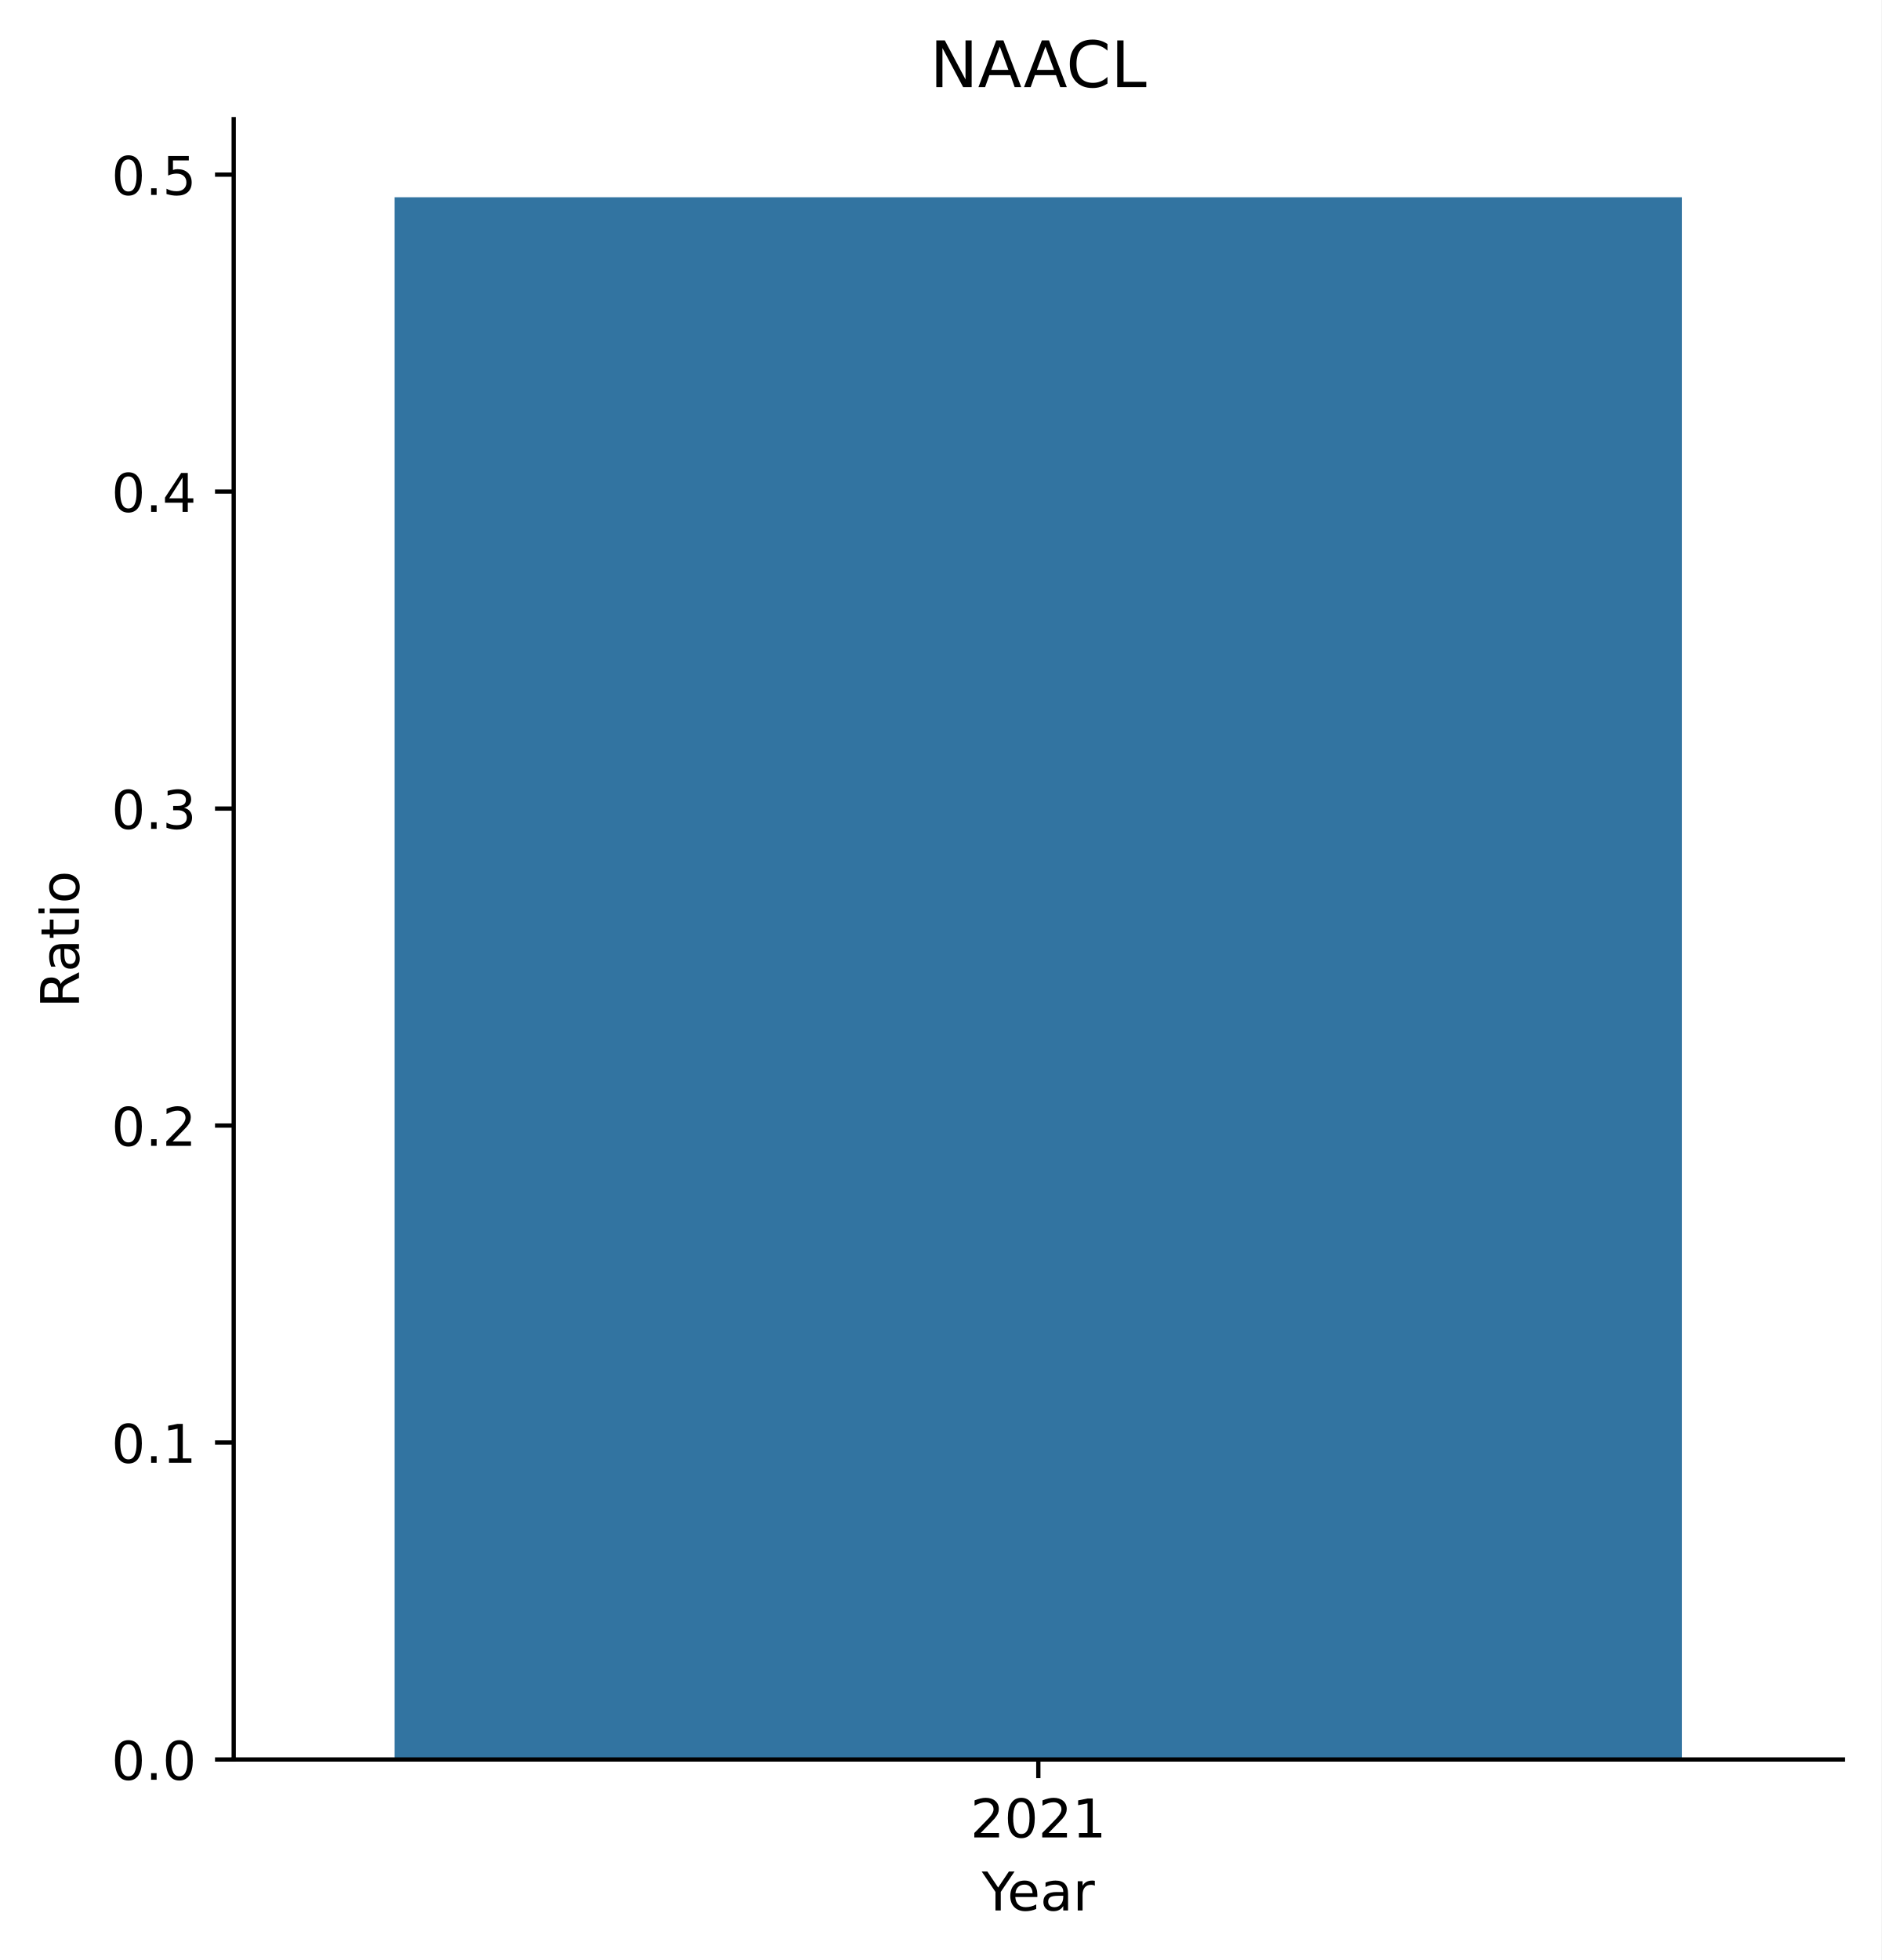
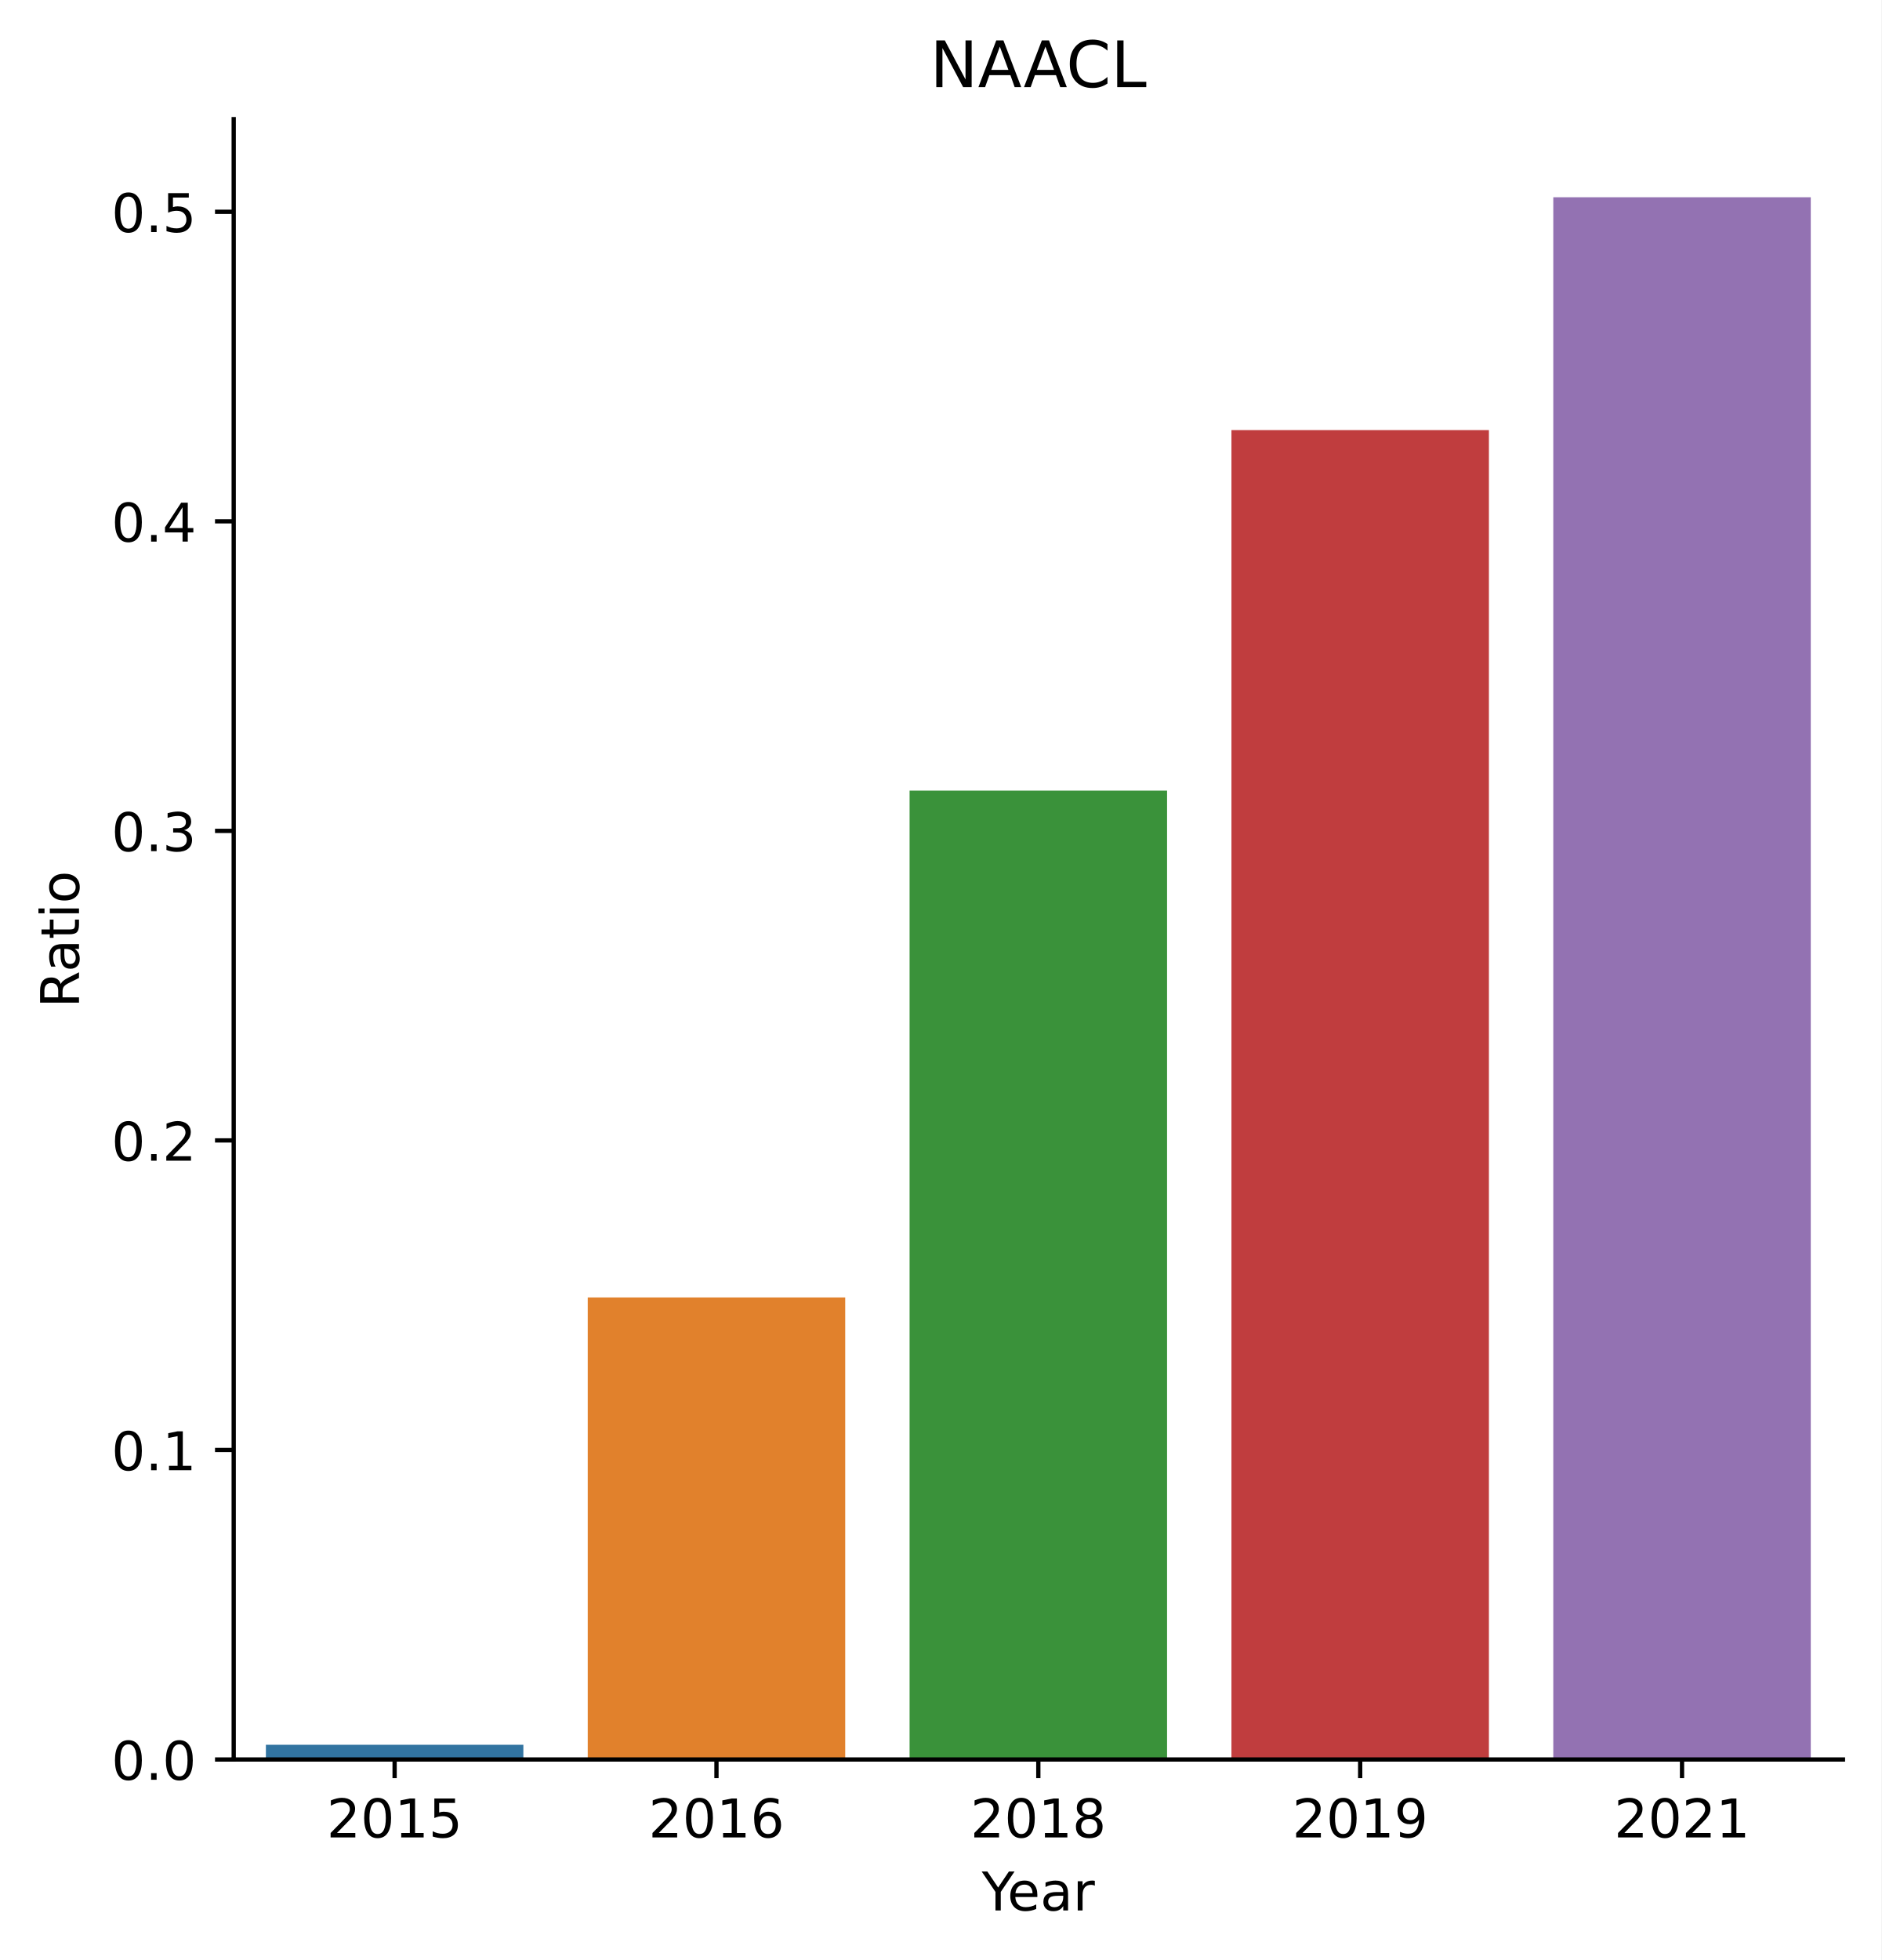
<svg xmlns="http://www.w3.org/2000/svg" xmlns:xlink="http://www.w3.org/1999/xlink" width="352.461pt" height="367.114pt" viewBox="0 0 352.461 367.114" version="1.1">
  <defs>
    <style type="text/css">*{stroke-linejoin: round; stroke-linecap: butt}</style>
  </defs>
  <g id="figure_1">
    <g id="patch_1">
      <path d="M 0 367.114  L 352.461 367.114  L 352.461 0  L 0 0  z " style="fill: #ffffff" />
    </g>
    <g id="axes_1">
      <g id="patch_2">
        <path d="M 43.781 329.558  L 345.261 329.558  L 345.261 22.318  L 43.781 22.318  z " style="fill: #ffffff" />
      </g>
      <g id="patch_3">
-         <path d="M 73.929 329.558  L 315.113 329.558  L 315.113 36.949  L 73.929 36.949  z " clip-path="url(#p5f34c138b4)" style="fill: #3274a1" />
+         <path d="M 49.811 329.558  L 98.048 329.558  L 98.048 326.797  L 49.811 326.797  z " clip-path="url(#pc12e7c2796)" style="fill: #3274a1" />
+       </g>
+       <g id="patch_4">
+         <path d="M 110.107 329.558  L 158.344 329.558  L 158.344 243.024  L 110.107 243.024  z " clip-path="url(#pc12e7c2796)" style="fill: #e1812c" />
+       </g>
+       <g id="patch_5">
+         <path d="M 170.403 329.558  L 218.64 329.558  L 218.64 148.088  L 170.403 148.088  z " clip-path="url(#pc12e7c2796)" style="fill: #3a923a" />
+       </g>
+       <g id="patch_6">
+         <path d="M 230.699 329.558  L 278.936 329.558  L 278.936 80.558  L 230.699 80.558  z " clip-path="url(#pc12e7c2796)" style="fill: #c03d3e" />
+       </g>
+       <g id="patch_7">
+         <path d="M 290.995 329.558  L 339.232 329.558  L 339.232 36.949  L 290.995 36.949  z " clip-path="url(#pc12e7c2796)" style="fill: #9372b2" />
      </g>
      <g id="matplotlib.axis_1">
        <g id="xtick_1">
          <g id="line2d_1">
            <defs>
-               <path id="m0e3c202ce4" d="M 0 0  L 0 3.5  " style="stroke: #000000; stroke-width: 0.8" />
-             </defs>
-             <g>
-               <use xlink:href="#m0e3c202ce4" x="194.521" y="329.558" style="stroke: #000000; stroke-width: 0.8" />
+               <path id="m706f159733" d="M 0 0  L 0 3.5  " style="stroke: #000000; stroke-width: 0.8" />
+             </defs>
+             <g>
+               <use xlink:href="#m706f159733" x="73.929" y="329.558" style="stroke: #000000; stroke-width: 0.8" />
            </g>
          </g>
          <g id="text_1">
-             <g transform="translate(181.7962 344.1566)scale(0.1 -0.1)">
+             <g transform="translate(61.20425 344.1566)scale(0.1 -0.1)">
              <defs>
                <path id="DejaVuSans-32" d="M 1228 531  L 3431 531  L 3431 0  L 469 0  L 469 531  Q 828 903 1448 1529  Q 2069 2156 2228 2338  Q 2531 2678 2651 2914  Q 2772 3150 2772 3378  Q 2772 3750 2511 3984  Q 2250 4219 1831 4219  Q 1534 4219 1204 4116  Q 875 4013 500 3803  L 500 4441  Q 881 4594 1212 4672  Q 1544 4750 1819 4750  Q 2544 4750 2975 4387  Q 3406 4025 3406 3419  Q 3406 3131 3298 2873  Q 3191 2616 2906 2266  Q 2828 2175 2409 1742  Q 1991 1309 1228 531  z " transform="scale(0.015625)" />
                <path id="DejaVuSans-30" d="M 2034 4250  Q 1547 4250 1301 3770  Q 1056 3291 1056 2328  Q 1056 1369 1301 889  Q 1547 409 2034 409  Q 2525 409 2770 889  Q 3016 1369 3016 2328  Q 3016 3291 2770 3770  Q 2525 4250 2034 4250  z M 2034 4750  Q 2819 4750 3233 4129  Q 3647 3509 3647 2328  Q 3647 1150 3233 529  Q 2819 -91 2034 -91  Q 1250 -91 836 529  Q 422 1150 422 2328  Q 422 3509 836 4129  Q 1250 4750 2034 4750  z " transform="scale(0.015625)" />
                <path id="DejaVuSans-31" d="M 794 531  L 1825 531  L 1825 4091  L 703 3866  L 703 4441  L 1819 4666  L 2450 4666  L 2450 531  L 3481 531  L 3481 0  L 794 0  L 794 531  z " transform="scale(0.015625)" />
-               </defs>
+                 <path id="DejaVuSans-35" d="M 691 4666  L 3169 4666  L 3169 4134  L 1269 4134  L 1269 2991  Q 1406 3038 1543 3061  Q 1681 3084 1819 3084  Q 2600 3084 3056 2656  Q 3513 2228 3513 1497  Q 3513 744 3044 326  Q 2575 -91 1722 -91  Q 1428 -91 1123 -41  Q 819 9 494 109  L 494 744  Q 775 591 1075 516  Q 1375 441 1709 441  Q 2250 441 2565 725  Q 2881 1009 2881 1497  Q 2881 1984 2565 2268  Q 2250 2553 1709 2553  Q 1456 2553 1204 2497  Q 953 2441 691 2322  L 691 4666  z " transform="scale(0.015625)" />
+               </defs>
+               <use xlink:href="#DejaVuSans-32" />
+               <use xlink:href="#DejaVuSans-30" x="63.623" />
+               <use xlink:href="#DejaVuSans-31" x="127.246" />
+               <use xlink:href="#DejaVuSans-35" x="190.869" />
+             </g>
+           </g>
+         </g>
+         <g id="xtick_2">
+           <g id="line2d_2">
+             <g>
+               <use xlink:href="#m706f159733" x="134.225" y="329.558" style="stroke: #000000; stroke-width: 0.8" />
+             </g>
+           </g>
+           <g id="text_2">
+             <g transform="translate(121.5002 344.1566)scale(0.1 -0.1)">
+               <defs>
+                 <path id="DejaVuSans-36" d="M 2113 2584  Q 1688 2584 1439 2293  Q 1191 2003 1191 1497  Q 1191 994 1439 701  Q 1688 409 2113 409  Q 2538 409 2786 701  Q 3034 994 3034 1497  Q 3034 2003 2786 2293  Q 2538 2584 2113 2584  z M 3366 4563  L 3366 3988  Q 3128 4100 2886 4159  Q 2644 4219 2406 4219  Q 1781 4219 1451 3797  Q 1122 3375 1075 2522  Q 1259 2794 1537 2939  Q 1816 3084 2150 3084  Q 2853 3084 3261 2657  Q 3669 2231 3669 1497  Q 3669 778 3244 343  Q 2819 -91 2113 -91  Q 1303 -91 875 529  Q 447 1150 447 2328  Q 447 3434 972 4092  Q 1497 4750 2381 4750  Q 2619 4750 2861 4703  Q 3103 4656 3366 4563  z " transform="scale(0.015625)" />
+               </defs>
+               <use xlink:href="#DejaVuSans-32" />
+               <use xlink:href="#DejaVuSans-30" x="63.623" />
+               <use xlink:href="#DejaVuSans-31" x="127.246" />
+               <use xlink:href="#DejaVuSans-36" x="190.869" />
+             </g>
+           </g>
+         </g>
+         <g id="xtick_3">
+           <g id="line2d_3">
+             <g>
+               <use xlink:href="#m706f159733" x="194.521" y="329.558" style="stroke: #000000; stroke-width: 0.8" />
+             </g>
+           </g>
+           <g id="text_3">
+             <g transform="translate(181.7962 344.1566)scale(0.1 -0.1)">
+               <defs>
+                 <path id="DejaVuSans-38" d="M 2034 2216  Q 1584 2216 1326 1975  Q 1069 1734 1069 1313  Q 1069 891 1326 650  Q 1584 409 2034 409  Q 2484 409 2743 651  Q 3003 894 3003 1313  Q 3003 1734 2745 1975  Q 2488 2216 2034 2216  z M 1403 2484  Q 997 2584 770 2862  Q 544 3141 544 3541  Q 544 4100 942 4425  Q 1341 4750 2034 4750  Q 2731 4750 3128 4425  Q 3525 4100 3525 3541  Q 3525 3141 3298 2862  Q 3072 2584 2669 2484  Q 3125 2378 3379 2068  Q 3634 1759 3634 1313  Q 3634 634 3220 271  Q 2806 -91 2034 -91  Q 1263 -91 848 271  Q 434 634 434 1313  Q 434 1759 690 2068  Q 947 2378 1403 2484  z M 1172 3481  Q 1172 3119 1398 2916  Q 1625 2713 2034 2713  Q 2441 2713 2670 2916  Q 2900 3119 2900 3481  Q 2900 3844 2670 4047  Q 2441 4250 2034 4250  Q 1625 4250 1398 4047  Q 1172 3844 1172 3481  z " transform="scale(0.015625)" />
+               </defs>
+               <use xlink:href="#DejaVuSans-32" />
+               <use xlink:href="#DejaVuSans-30" x="63.623" />
+               <use xlink:href="#DejaVuSans-31" x="127.246" />
+               <use xlink:href="#DejaVuSans-38" x="190.869" />
+             </g>
+           </g>
+         </g>
+         <g id="xtick_4">
+           <g id="line2d_4">
+             <g>
+               <use xlink:href="#m706f159733" x="254.817" y="329.558" style="stroke: #000000; stroke-width: 0.8" />
+             </g>
+           </g>
+           <g id="text_4">
+             <g transform="translate(242.0923 344.1566)scale(0.1 -0.1)">
+               <defs>
+                 <path id="DejaVuSans-39" d="M 703 97  L 703 672  Q 941 559 1184 500  Q 1428 441 1663 441  Q 2288 441 2617 861  Q 2947 1281 2994 2138  Q 2813 1869 2534 1725  Q 2256 1581 1919 1581  Q 1219 1581 811 2004  Q 403 2428 403 3163  Q 403 3881 828 4315  Q 1253 4750 1959 4750  Q 2769 4750 3195 4129  Q 3622 3509 3622 2328  Q 3622 1225 3098 567  Q 2575 -91 1691 -91  Q 1453 -91 1209 -44  Q 966 3 703 97  z M 1959 2075  Q 2384 2075 2632 2365  Q 2881 2656 2881 3163  Q 2881 3666 2632 3958  Q 2384 4250 1959 4250  Q 1534 4250 1286 3958  Q 1038 3666 1038 3163  Q 1038 2656 1286 2365  Q 1534 2075 1959 2075  z " transform="scale(0.015625)" />
+               </defs>
+               <use xlink:href="#DejaVuSans-32" />
+               <use xlink:href="#DejaVuSans-30" x="63.623" />
+               <use xlink:href="#DejaVuSans-31" x="127.246" />
+               <use xlink:href="#DejaVuSans-39" x="190.869" />
+             </g>
+           </g>
+         </g>
+         <g id="xtick_5">
+           <g id="line2d_5">
+             <g>
+               <use xlink:href="#m706f159733" x="315.113" y="329.558" style="stroke: #000000; stroke-width: 0.8" />
+             </g>
+           </g>
+           <g id="text_5">
+             <g transform="translate(302.3883 344.1566)scale(0.1 -0.1)">
              <use xlink:href="#DejaVuSans-32" />
              <use xlink:href="#DejaVuSans-30" x="63.623" />
              <use xlink:href="#DejaVuSans-32" x="127.246" />
              <use xlink:href="#DejaVuSans-31" x="190.869" />
            </g>
          </g>
        </g>
-         <g id="text_2">
+         <g id="text_6">
          <g transform="translate(183.9338 357.8347)scale(0.1 -0.1)">
            <defs>
              <path id="DejaVuSans-59" d="M -13 4666  L 666 4666  L 1959 2747  L 3244 4666  L 3922 4666  L 2272 2222  L 2272 0  L 1638 0  L 1638 2222  L -13 4666  z " transform="scale(0.015625)" />
              <path id="DejaVuSans-65" d="M 3597 1894  L 3597 1613  L 953 1613  Q 991 1019 1311 708  Q 1631 397 2203 397  Q 2534 397 2845 478  Q 3156 559 3463 722  L 3463 178  Q 3153 47 2828 -22  Q 2503 -91 2169 -91  Q 1331 -91 842 396  Q 353 884 353 1716  Q 353 2575 817 3079  Q 1281 3584 2069 3584  Q 2775 3584 3186 3129  Q 3597 2675 3597 1894  z M 3022 2063  Q 3016 2534 2758 2815  Q 2500 3097 2075 3097  Q 1594 3097 1305 2825  Q 1016 2553 972 2059  L 3022 2063  z " transform="scale(0.015625)" />
              <path id="DejaVuSans-61" d="M 2194 1759  Q 1497 1759 1228 1600  Q 959 1441 959 1056  Q 959 750 1161 570  Q 1363 391 1709 391  Q 2188 391 2477 730  Q 2766 1069 2766 1631  L 2766 1759  L 2194 1759  z M 3341 1997  L 3341 0  L 2766 0  L 2766 531  Q 2569 213 2275 61  Q 1981 -91 1556 -91  Q 1019 -91 701 211  Q 384 513 384 1019  Q 384 1609 779 1909  Q 1175 2209 1959 2209  L 2766 2209  L 2766 2266  Q 2766 2663 2505 2880  Q 2244 3097 1772 3097  Q 1472 3097 1187 3025  Q 903 2953 641 2809  L 641 3341  Q 956 3463 1253 3523  Q 1550 3584 1831 3584  Q 2591 3584 2966 3190  Q 3341 2797 3341 1997  z " transform="scale(0.015625)" />
              <path id="DejaVuSans-72" d="M 2631 2963  Q 2534 3019 2420 3045  Q 2306 3072 2169 3072  Q 1681 3072 1420 2755  Q 1159 2438 1159 1844  L 1159 0  L 581 0  L 581 3500  L 1159 3500  L 1159 2956  Q 1341 3275 1631 3429  Q 1922 3584 2338 3584  Q 2397 3584 2469 3576  Q 2541 3569 2628 3553  L 2631 2963  z " transform="scale(0.015625)" />
            </defs>
            <use xlink:href="#DejaVuSans-59" />
            <use xlink:href="#DejaVuSans-65" x="47.834" />
            <use xlink:href="#DejaVuSans-61" x="109.357" />
            <use xlink:href="#DejaVuSans-72" x="170.637" />
          </g>
        </g>
      </g>
      <g id="matplotlib.axis_2">
        <g id="ytick_1">
-           <g id="line2d_2">
-             <defs>
-               <path id="m6e0f5678db" d="M 0 0  L -3.5 0  " style="stroke: #000000; stroke-width: 0.8" />
-             </defs>
-             <g>
-               <use xlink:href="#m6e0f5678db" x="43.781" y="329.558" style="stroke: #000000; stroke-width: 0.8" />
-             </g>
-           </g>
-           <g id="text_3">
+           <g id="line2d_6">
+             <defs>
+               <path id="me08c89648e" d="M 0 0  L -3.5 0  " style="stroke: #000000; stroke-width: 0.8" />
+             </defs>
+             <g>
+               <use xlink:href="#me08c89648e" x="43.781" y="329.558" style="stroke: #000000; stroke-width: 0.8" />
+             </g>
+           </g>
+           <g id="text_7">
            <g transform="translate(20.87813 333.3573)scale(0.1 -0.1)">
              <defs>
                <path id="DejaVuSans-2e" d="M 684 794  L 1344 794  L 1344 0  L 684 0  L 684 794  z " transform="scale(0.015625)" />
              </defs>
              <use xlink:href="#DejaVuSans-30" />
              <use xlink:href="#DejaVuSans-2e" x="63.623" />
              <use xlink:href="#DejaVuSans-30" x="95.41" />
            </g>
          </g>
        </g>
        <g id="ytick_2">
-           <g id="line2d_3">
-             <g>
-               <use xlink:href="#m6e0f5678db" x="43.781" y="270.188" style="stroke: #000000; stroke-width: 0.8" />
-             </g>
-           </g>
-           <g id="text_4">
-             <g transform="translate(20.87813 273.9873)scale(0.1 -0.1)">
+           <g id="line2d_7">
+             <g>
+               <use xlink:href="#me08c89648e" x="43.781" y="271.58" style="stroke: #000000; stroke-width: 0.8" />
+             </g>
+           </g>
+           <g id="text_8">
+             <g transform="translate(20.87813 275.3793)scale(0.1 -0.1)">
              <use xlink:href="#DejaVuSans-30" />
              <use xlink:href="#DejaVuSans-2e" x="63.623" />
              <use xlink:href="#DejaVuSans-31" x="95.41" />
            </g>
          </g>
        </g>
        <g id="ytick_3">
-           <g id="line2d_4">
-             <g>
-               <use xlink:href="#m6e0f5678db" x="43.781" y="210.818" style="stroke: #000000; stroke-width: 0.8" />
-             </g>
-           </g>
-           <g id="text_5">
-             <g transform="translate(20.87813 214.6172)scale(0.1 -0.1)">
+           <g id="line2d_8">
+             <g>
+               <use xlink:href="#me08c89648e" x="43.781" y="213.602" style="stroke: #000000; stroke-width: 0.8" />
+             </g>
+           </g>
+           <g id="text_9">
+             <g transform="translate(20.87813 217.4013)scale(0.1 -0.1)">
              <use xlink:href="#DejaVuSans-30" />
              <use xlink:href="#DejaVuSans-2e" x="63.623" />
              <use xlink:href="#DejaVuSans-32" x="95.41" />
            </g>
          </g>
        </g>
        <g id="ytick_4">
-           <g id="line2d_5">
-             <g>
-               <use xlink:href="#m6e0f5678db" x="43.781" y="151.448" style="stroke: #000000; stroke-width: 0.8" />
-             </g>
-           </g>
-           <g id="text_6">
-             <g transform="translate(20.87813 155.2472)scale(0.1 -0.1)">
+           <g id="line2d_9">
+             <g>
+               <use xlink:href="#me08c89648e" x="43.781" y="155.624" style="stroke: #000000; stroke-width: 0.8" />
+             </g>
+           </g>
+           <g id="text_10">
+             <g transform="translate(20.87813 159.4233)scale(0.1 -0.1)">
              <defs>
                <path id="DejaVuSans-33" d="M 2597 2516  Q 3050 2419 3304 2112  Q 3559 1806 3559 1356  Q 3559 666 3084 287  Q 2609 -91 1734 -91  Q 1441 -91 1130 -33  Q 819 25 488 141  L 488 750  Q 750 597 1062 519  Q 1375 441 1716 441  Q 2309 441 2620 675  Q 2931 909 2931 1356  Q 2931 1769 2642 2001  Q 2353 2234 1838 2234  L 1294 2234  L 1294 2753  L 1863 2753  Q 2328 2753 2575 2939  Q 2822 3125 2822 3475  Q 2822 3834 2567 4026  Q 2313 4219 1838 4219  Q 1578 4219 1281 4162  Q 984 4106 628 3988  L 628 4550  Q 988 4650 1302 4700  Q 1616 4750 1894 4750  Q 2613 4750 3031 4423  Q 3450 4097 3450 3541  Q 3450 3153 3228 2886  Q 3006 2619 2597 2516  z " transform="scale(0.015625)" />
              </defs>
              <use xlink:href="#DejaVuSans-30" />
              <use xlink:href="#DejaVuSans-2e" x="63.623" />
              <use xlink:href="#DejaVuSans-33" x="95.41" />
            </g>
          </g>
        </g>
        <g id="ytick_5">
-           <g id="line2d_6">
-             <g>
-               <use xlink:href="#m6e0f5678db" x="43.781" y="92.078" style="stroke: #000000; stroke-width: 0.8" />
-             </g>
-           </g>
-           <g id="text_7">
-             <g transform="translate(20.87813 95.87715)scale(0.1 -0.1)">
+           <g id="line2d_10">
+             <g>
+               <use xlink:href="#me08c89648e" x="43.781" y="97.646" style="stroke: #000000; stroke-width: 0.8" />
+             </g>
+           </g>
+           <g id="text_11">
+             <g transform="translate(20.87813 101.4453)scale(0.1 -0.1)">
              <defs>
                <path id="DejaVuSans-34" d="M 2419 4116  L 825 1625  L 2419 1625  L 2419 4116  z M 2253 4666  L 3047 4666  L 3047 1625  L 3713 1625  L 3713 1100  L 3047 1100  L 3047 0  L 2419 0  L 2419 1100  L 313 1100  L 313 1709  L 2253 4666  z " transform="scale(0.015625)" />
              </defs>
              <use xlink:href="#DejaVuSans-30" />
              <use xlink:href="#DejaVuSans-2e" x="63.623" />
              <use xlink:href="#DejaVuSans-34" x="95.41" />
            </g>
          </g>
        </g>
        <g id="ytick_6">
-           <g id="line2d_7">
-             <g>
-               <use xlink:href="#m6e0f5678db" x="43.781" y="32.708" style="stroke: #000000; stroke-width: 0.8" />
-             </g>
-           </g>
-           <g id="text_8">
-             <g transform="translate(20.87813 36.5071)scale(0.1 -0.1)">
-               <defs>
-                 <path id="DejaVuSans-35" d="M 691 4666  L 3169 4666  L 3169 4134  L 1269 4134  L 1269 2991  Q 1406 3038 1543 3061  Q 1681 3084 1819 3084  Q 2600 3084 3056 2656  Q 3513 2228 3513 1497  Q 3513 744 3044 326  Q 2575 -91 1722 -91  Q 1428 -91 1123 -41  Q 819 9 494 109  L 494 744  Q 775 591 1075 516  Q 1375 441 1709 441  Q 2250 441 2565 725  Q 2881 1009 2881 1497  Q 2881 1984 2565 2268  Q 2250 2553 1709 2553  Q 1456 2553 1204 2497  Q 953 2441 691 2322  L 691 4666  z " transform="scale(0.015625)" />
-               </defs>
+           <g id="line2d_11">
+             <g>
+               <use xlink:href="#me08c89648e" x="43.781" y="39.668" style="stroke: #000000; stroke-width: 0.8" />
+             </g>
+           </g>
+           <g id="text_12">
+             <g transform="translate(20.87813 43.46724)scale(0.1 -0.1)">
              <use xlink:href="#DejaVuSans-30" />
              <use xlink:href="#DejaVuSans-2e" x="63.623" />
              <use xlink:href="#DejaVuSans-35" x="95.41" />
            </g>
          </g>
        </g>
-         <g id="text_9">
+         <g id="text_13">
          <g transform="translate(14.79844 188.7725)rotate(-90)scale(0.1 -0.1)">
            <defs>
              <path id="DejaVuSans-52" d="M 2841 2188  Q 3044 2119 3236 1894  Q 3428 1669 3622 1275  L 4263 0  L 3584 0  L 2988 1197  Q 2756 1666 2539 1819  Q 2322 1972 1947 1972  L 1259 1972  L 1259 0  L 628 0  L 628 4666  L 2053 4666  Q 2853 4666 3247 4331  Q 3641 3997 3641 3322  Q 3641 2881 3436 2590  Q 3231 2300 2841 2188  z M 1259 4147  L 1259 2491  L 2053 2491  Q 2509 2491 2742 2702  Q 2975 2913 2975 3322  Q 2975 3731 2742 3939  Q 2509 4147 2053 4147  L 1259 4147  z " transform="scale(0.015625)" />
              <path id="DejaVuSans-74" d="M 1172 4494  L 1172 3500  L 2356 3500  L 2356 3053  L 1172 3053  L 1172 1153  Q 1172 725 1289 603  Q 1406 481 1766 481  L 2356 481  L 2356 0  L 1766 0  Q 1100 0 847 248  Q 594 497 594 1153  L 594 3053  L 172 3053  L 172 3500  L 594 3500  L 594 4494  L 1172 4494  z " transform="scale(0.015625)" />
              <path id="DejaVuSans-69" d="M 603 3500  L 1178 3500  L 1178 0  L 603 0  L 603 3500  z M 603 4863  L 1178 4863  L 1178 4134  L 603 4134  L 603 4863  z " transform="scale(0.015625)" />
              <path id="DejaVuSans-6f" d="M 1959 3097  Q 1497 3097 1228 2736  Q 959 2375 959 1747  Q 959 1119 1226 758  Q 1494 397 1959 397  Q 2419 397 2687 759  Q 2956 1122 2956 1747  Q 2956 2369 2687 2733  Q 2419 3097 1959 3097  z M 1959 3584  Q 2709 3584 3137 3096  Q 3566 2609 3566 1747  Q 3566 888 3137 398  Q 2709 -91 1959 -91  Q 1206 -91 779 398  Q 353 888 353 1747  Q 353 2609 779 3096  Q 1206 3584 1959 3584  z " transform="scale(0.015625)" />
            </defs>
            <use xlink:href="#DejaVuSans-52" />
            <use xlink:href="#DejaVuSans-61" x="67.232" />
            <use xlink:href="#DejaVuSans-74" x="128.512" />
            <use xlink:href="#DejaVuSans-69" x="167.721" />
            <use xlink:href="#DejaVuSans-6f" x="195.504" />
          </g>
        </g>
      </g>
-       <g id="line2d_8">
-         <path clip-path="url(#p5f34c138b4)" style="fill: none; stroke: #424242; stroke-width: 2.7; stroke-linecap: square" />
-       </g>
-       <g id="patch_4">
+       <g id="line2d_12">
+         <path clip-path="url(#pc12e7c2796)" style="fill: none; stroke: #424242; stroke-width: 2.7; stroke-linecap: square" />
+       </g>
+       <g id="line2d_13">
+         <path clip-path="url(#pc12e7c2796)" style="fill: none; stroke: #424242; stroke-width: 2.7; stroke-linecap: square" />
+       </g>
+       <g id="line2d_14">
+         <path clip-path="url(#pc12e7c2796)" style="fill: none; stroke: #424242; stroke-width: 2.7; stroke-linecap: square" />
+       </g>
+       <g id="line2d_15">
+         <path clip-path="url(#pc12e7c2796)" style="fill: none; stroke: #424242; stroke-width: 2.7; stroke-linecap: square" />
+       </g>
+       <g id="line2d_16">
+         <path clip-path="url(#pc12e7c2796)" style="fill: none; stroke: #424242; stroke-width: 2.7; stroke-linecap: square" />
+       </g>
+       <g id="patch_8">
        <path d="M 43.781 329.558  L 43.781 22.318  " style="fill: none; stroke: #000000; stroke-width: 0.8; stroke-linejoin: miter; stroke-linecap: square" />
      </g>
-       <g id="patch_5">
+       <g id="patch_9">
        <path d="M 43.781 329.558  L 345.261 329.558  " style="fill: none; stroke: #000000; stroke-width: 0.8; stroke-linejoin: miter; stroke-linecap: square" />
      </g>
-       <g id="text_10">
+       <g id="text_14">
        <g transform="translate(174.2309 16.31812)scale(0.12 -0.12)">
          <defs>
            <path id="DejaVuSans-4e" d="M 628 4666  L 1478 4666  L 3547 763  L 3547 4666  L 4159 4666  L 4159 0  L 3309 0  L 1241 3903  L 1241 0  L 628 0  L 628 4666  z " transform="scale(0.015625)" />
            <path id="DejaVuSans-41" d="M 2188 4044  L 1331 1722  L 3047 1722  L 2188 4044  z M 1831 4666  L 2547 4666  L 4325 0  L 3669 0  L 3244 1197  L 1141 1197  L 716 0  L 50 0  L 1831 4666  z " transform="scale(0.015625)" />
            <path id="DejaVuSans-43" d="M 4122 4306  L 4122 3641  Q 3803 3938 3442 4084  Q 3081 4231 2675 4231  Q 1875 4231 1450 3742  Q 1025 3253 1025 2328  Q 1025 1406 1450 917  Q 1875 428 2675 428  Q 3081 428 3442 575  Q 3803 722 4122 1019  L 4122 359  Q 3791 134 3420 21  Q 3050 -91 2638 -91  Q 1578 -91 968 557  Q 359 1206 359 2328  Q 359 3453 968 4101  Q 1578 4750 2638 4750  Q 3056 4750 3426 4639  Q 3797 4528 4122 4306  z " transform="scale(0.015625)" />
            <path id="DejaVuSans-4c" d="M 628 4666  L 1259 4666  L 1259 531  L 3531 531  L 3531 0  L 628 0  L 628 4666  z " transform="scale(0.015625)" />
          </defs>
          <use xlink:href="#DejaVuSans-4e" />
          <use xlink:href="#DejaVuSans-41" x="74.805" />
          <use xlink:href="#DejaVuSans-41" x="145.963" />
          <use xlink:href="#DejaVuSans-43" x="212.621" />
          <use xlink:href="#DejaVuSans-4c" x="282.445" />
        </g>
      </g>
    </g>
  </g>
  <defs>
-     <clipPath id="p5f34c138b4">
+     <clipPath id="pc12e7c2796">
      <rect x="43.781" y="22.318" width="301.48" height="307.24" />
    </clipPath>
  </defs>
</svg>
